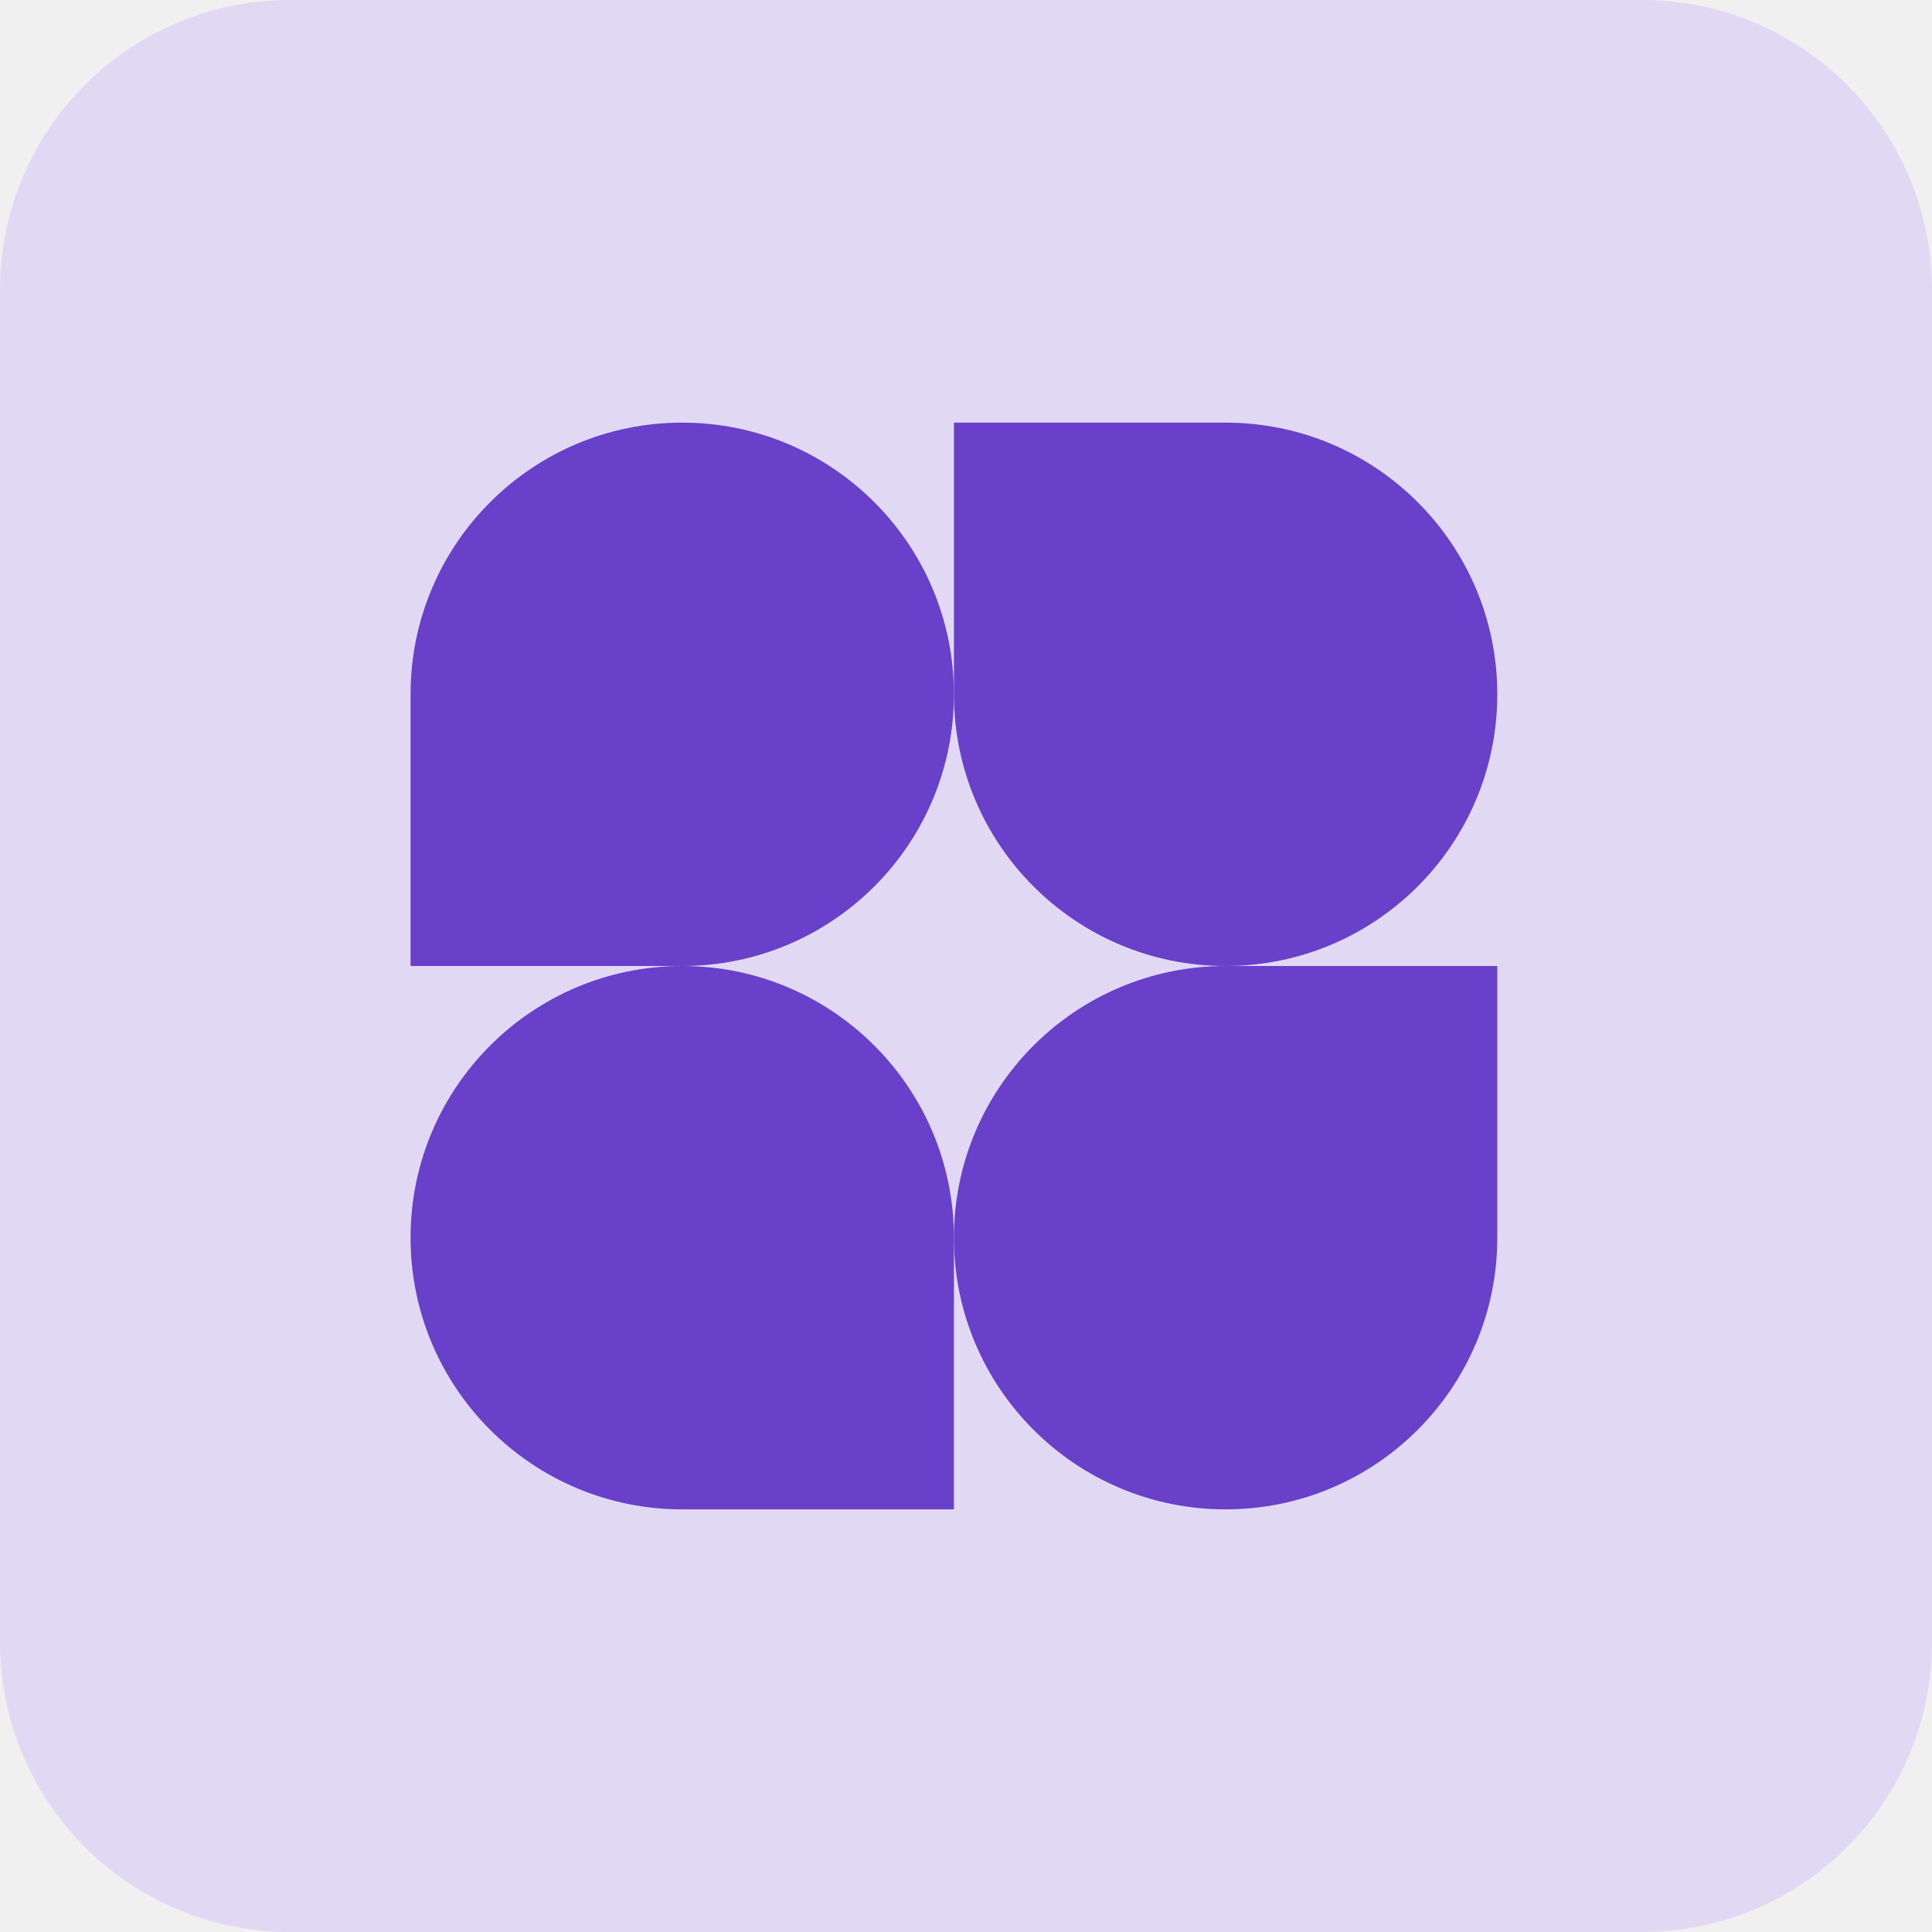
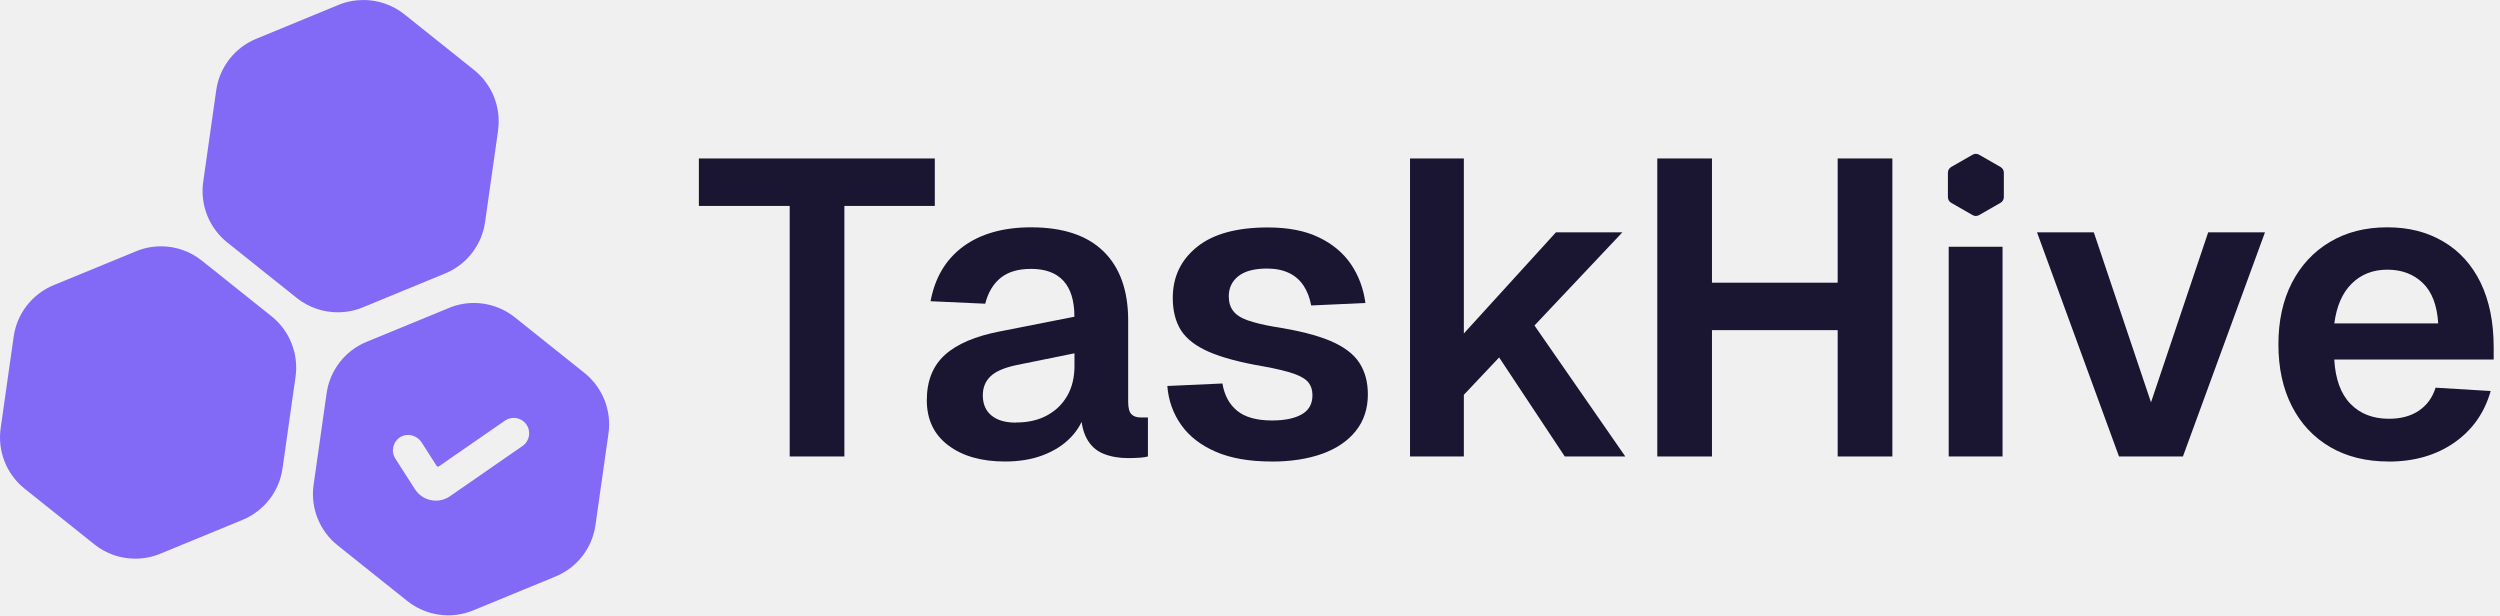
- <svg xmlns="http://www.w3.org/2000/svg" width="80" height="80" viewBox="0 0 80 80" fill="none">
-   <rect width="80" height="80" rx="12" fill="#E1D9F4" />
-   <path d="M39.5 28.75C39.5 34.963 34.463 40 28.25 40H17V28.75C17 22.537 22.037 17.5 28.25 17.5C34.463 17.5 39.5 22.537 39.5 28.75Z" fill="#6940C9" />
-   <path d="M39.5 51.25C39.5 45.037 44.537 40 50.75 40H62V51.25C62 57.463 56.963 62.5 50.75 62.5C44.537 62.5 39.5 57.463 39.5 51.25Z" fill="#6940C9" />
-   <path d="M17 51.25C17 57.463 22.037 62.5 28.25 62.5H39.5V51.25C39.5 45.037 34.463 40 28.25 40C22.037 40 17 45.037 17 51.25Z" fill="#6940C9" />
-   <path d="M62 28.75C62 22.537 56.963 17.5 50.75 17.5H39.5V28.75C39.5 34.963 44.537 40 50.75 40C56.963 40 62 34.963 62 28.75Z" fill="#6940C9" />
+ <svg xmlns="http://www.w3.org/2000/svg" width="195" height="48" viewBox="0 0 195 48" fill="none">
+   <g clip-path="url(#clip0_498_1257)">
+     <path d="M38.851 10.173L37.835 17.325C37.581 19.119 36.393 20.644 34.712 21.333L28.286 23.978C27.661 24.237 27.001 24.359 26.341 24.359C25.203 24.359 24.074 23.978 23.15 23.245L17.721 18.909C16.309 17.774 15.595 15.98 15.85 14.186L16.866 7.035C17.12 5.24 18.308 3.715 19.984 3.026L26.405 0.381C27.035 0.122 27.695 0 28.35 0C29.493 0 30.622 0.381 31.541 1.115L36.97 5.451C38.387 6.585 39.1 8.379 38.846 10.173H38.851Z" fill="#826AF6" />
+     <path d="M23.052 29.39L22.036 36.541C21.782 38.335 20.594 39.861 18.918 40.55L12.487 43.195C11.862 43.454 11.202 43.576 10.542 43.576C9.404 43.576 8.275 43.195 7.356 42.456L1.922 38.12C0.51 36.991 -0.203 35.197 0.051 33.403L1.067 26.251C1.321 24.457 2.509 22.932 4.185 22.242L10.616 19.598C11.241 19.339 11.901 19.212 12.556 19.212C13.699 19.212 14.828 19.593 15.747 20.331L21.176 24.667C22.593 25.797 23.306 27.595 23.052 29.39Z" fill="#826AF6" />
+     <path d="M45.585 29.086L40.156 24.75C39.237 24.017 38.108 23.631 36.97 23.631C36.315 23.631 35.65 23.758 35.025 24.017L28.594 26.662C26.918 27.351 25.73 28.876 25.476 30.67L24.46 37.822C24.206 39.616 24.919 41.41 26.336 42.539L31.765 46.876C32.689 47.609 33.813 47.995 34.956 47.995C35.611 47.995 36.271 47.868 36.897 47.614L43.327 44.969C45.004 44.28 46.191 42.755 46.445 40.961L47.462 33.809C47.716 32.015 47.002 30.216 45.585 29.086ZM33.994 39.049C33.358 39.049 32.738 38.736 32.371 38.164L30.837 35.774C30.475 35.207 30.646 34.454 31.218 34.097C31.409 33.98 31.619 33.926 31.829 33.926C32.239 33.926 32.645 34.141 32.885 34.508L34.062 36.346C34.082 36.38 34.126 36.4 34.16 36.4L34.224 36.38L39.384 32.811C39.594 32.665 39.833 32.596 40.068 32.596C40.449 32.596 40.821 32.777 41.06 33.114C41.441 33.657 41.304 34.41 40.757 34.786L35.088 38.712C34.756 38.942 34.37 39.054 33.994 39.054V39.049Z" fill="#826AF6" />
+     <g clip-path="url(#clip1_498_1257)">
+       <path d="M156.3 13.468V15.377C156.3 15.561 156.198 15.729 156.039 15.821L154.372 16.776C154.295 16.822 154.203 16.848 154.116 16.848C154.029 16.848 153.942 16.822 153.86 16.776L152.193 15.821C152.034 15.729 151.937 15.561 151.937 15.377V13.468C151.937 13.284 152.034 13.116 152.193 13.024L153.86 12.069C153.942 12.023 154.029 11.998 154.116 11.998C154.203 11.998 154.295 12.023 154.372 12.069L156.039 13.024C156.198 13.116 156.3 13.284 156.3 13.468Z" fill="#1A1531" />
+       <path d="M61.596 35.605V16.061H54.512V12.36H72.915V16.061H65.862V35.605H61.596Z" fill="#1A1531" />
+       <path d="M78.393 35.998C76.557 35.998 75.079 35.579 73.963 34.736C72.849 33.894 72.291 32.725 72.291 31.219C72.291 29.713 72.762 28.534 73.703 27.681C74.644 26.828 76.076 26.221 77.999 25.848L83.804 24.704C83.804 23.459 83.518 22.53 82.95 21.907C82.382 21.284 81.538 20.973 80.423 20.973C79.416 20.973 78.623 21.207 78.045 21.677C77.467 22.147 77.068 22.816 76.848 23.689L72.583 23.495C72.93 21.641 73.784 20.217 75.14 19.221C76.495 18.231 78.255 17.731 80.423 17.731C82.914 17.731 84.802 18.359 86.08 19.615C87.359 20.87 87.998 22.668 87.998 25.001V31.352C87.998 31.811 88.08 32.128 88.244 32.301C88.407 32.475 88.653 32.562 88.98 32.562H89.538V35.604C89.405 35.645 89.195 35.681 88.898 35.701C88.602 35.722 88.3 35.732 87.998 35.732C87.277 35.732 86.633 35.62 86.065 35.39C85.497 35.16 85.057 34.757 84.751 34.18C84.444 33.603 84.29 32.812 84.29 31.806L84.653 32.066C84.479 32.832 84.101 33.511 83.523 34.114C82.945 34.716 82.219 35.175 81.344 35.507C80.469 35.839 79.487 35.998 78.393 35.998ZM79.247 32.955C80.188 32.955 80.996 32.771 81.677 32.398C82.357 32.026 82.879 31.515 83.252 30.861C83.625 30.208 83.809 29.432 83.809 28.539V27.558L79.283 28.477C78.342 28.677 77.672 28.962 77.268 29.345C76.864 29.728 76.659 30.223 76.659 30.836C76.659 31.515 76.884 32.036 77.334 32.408C77.784 32.781 78.424 32.965 79.252 32.965L79.247 32.955Z" fill="#1A1531" />
+       <path d="M99.189 35.998C97.46 35.998 96.013 35.747 94.842 35.242C93.671 34.736 92.77 34.042 92.136 33.149C91.502 32.255 91.139 31.239 91.052 30.106L95.348 29.912C95.502 30.831 95.885 31.541 96.499 32.041C97.113 32.541 98.018 32.797 99.22 32.797C100.202 32.797 100.974 32.638 101.532 32.322C102.089 32.005 102.371 31.51 102.371 30.831C102.371 30.438 102.273 30.111 102.074 29.851C101.874 29.59 101.506 29.361 100.959 29.162C100.412 28.968 99.604 28.768 98.529 28.574C96.734 28.268 95.328 27.89 94.3 27.446C93.272 26.997 92.545 26.435 92.116 25.761C91.691 25.087 91.476 24.245 91.476 23.239C91.476 21.601 92.105 20.278 93.364 19.262C94.622 18.246 96.463 17.741 98.893 17.741C100.468 17.741 101.788 17.996 102.862 18.512C103.931 19.022 104.769 19.722 105.373 20.605C105.971 21.488 106.35 22.499 106.503 23.633L102.273 23.826C102.166 23.239 101.967 22.724 101.685 22.29C101.399 21.856 101.02 21.519 100.534 21.289C100.049 21.059 99.486 20.947 98.831 20.947C97.849 20.947 97.103 21.141 96.601 21.534C96.1 21.927 95.844 22.453 95.844 23.107C95.844 23.566 95.957 23.949 96.187 24.25C96.417 24.556 96.796 24.802 97.317 24.985C97.844 25.169 98.54 25.343 99.414 25.491C101.251 25.777 102.698 26.139 103.762 26.588C104.821 27.038 105.578 27.604 106.023 28.288C106.473 28.978 106.693 29.8 106.693 30.759C106.693 31.872 106.381 32.822 105.757 33.608C105.133 34.394 104.258 34.987 103.133 35.395C102.007 35.798 100.688 36.003 99.179 36.003L99.189 35.998Z" fill="#1A1531" />
+       <path d="M109.981 35.605V12.36H114.18V26.012L121.361 18.124H126.543L119.689 25.389L126.773 35.605H122.052L116.932 27.88L114.18 30.795V35.605H109.981Z" fill="#1A1531" />
+       <path d="M147.605 12.36V35.605H143.339V25.751H133.534V35.605H129.269V12.36H133.534V22.05H143.339V12.36H147.605Z" fill="#1A1531" />
+       <path d="M156.198 19.247H151.999V35.604H156.198V19.247Z" fill="#1A1531" />
+       <path d="M165.282 35.605L158.888 18.124H163.318L167.778 31.383L172.238 18.124H176.667L170.268 35.605H165.282Z" fill="#1A1531" />
+       <path d="M186.308 35.998C184.559 35.998 183.04 35.62 181.751 34.869C180.462 34.114 179.465 33.052 178.764 31.678C178.063 30.305 177.716 28.697 177.716 26.864C177.716 25.031 178.063 23.433 178.764 22.065C179.465 20.702 180.452 19.635 181.731 18.874C183.009 18.108 184.503 17.731 186.206 17.731C187.909 17.731 189.326 18.103 190.584 18.844C191.842 19.584 192.809 20.656 193.489 22.05C194.165 23.449 194.507 25.128 194.507 27.094V28.043H182.073C182.16 29.57 182.58 30.724 183.337 31.5C184.089 32.276 185.091 32.664 186.339 32.664C187.28 32.664 188.063 32.449 188.682 32.026C189.306 31.602 189.735 31.005 189.976 30.239L194.272 30.499C193.791 32.199 192.845 33.542 191.433 34.527C190.022 35.507 188.313 36.003 186.298 36.003L186.308 35.998ZM182.078 25.225H190.18C190.093 23.806 189.689 22.754 188.968 22.065C188.247 21.376 187.326 21.034 186.211 21.034C185.096 21.034 184.17 21.396 183.439 22.116C182.708 22.836 182.252 23.872 182.078 25.225Z" fill="#1A1531" />
+     </g>
+   </g>
+   <defs>
+     <clipPath id="clip0_498_1257">
+       <rect width="194.512" height="47.995" fill="white" />
+     </clipPath>
+     <clipPath id="clip1_498_1257">
+       <rect width="140" height="24" fill="white" transform="translate(54.5122 11.9976)" />
+     </clipPath>
+   </defs>
</svg>
